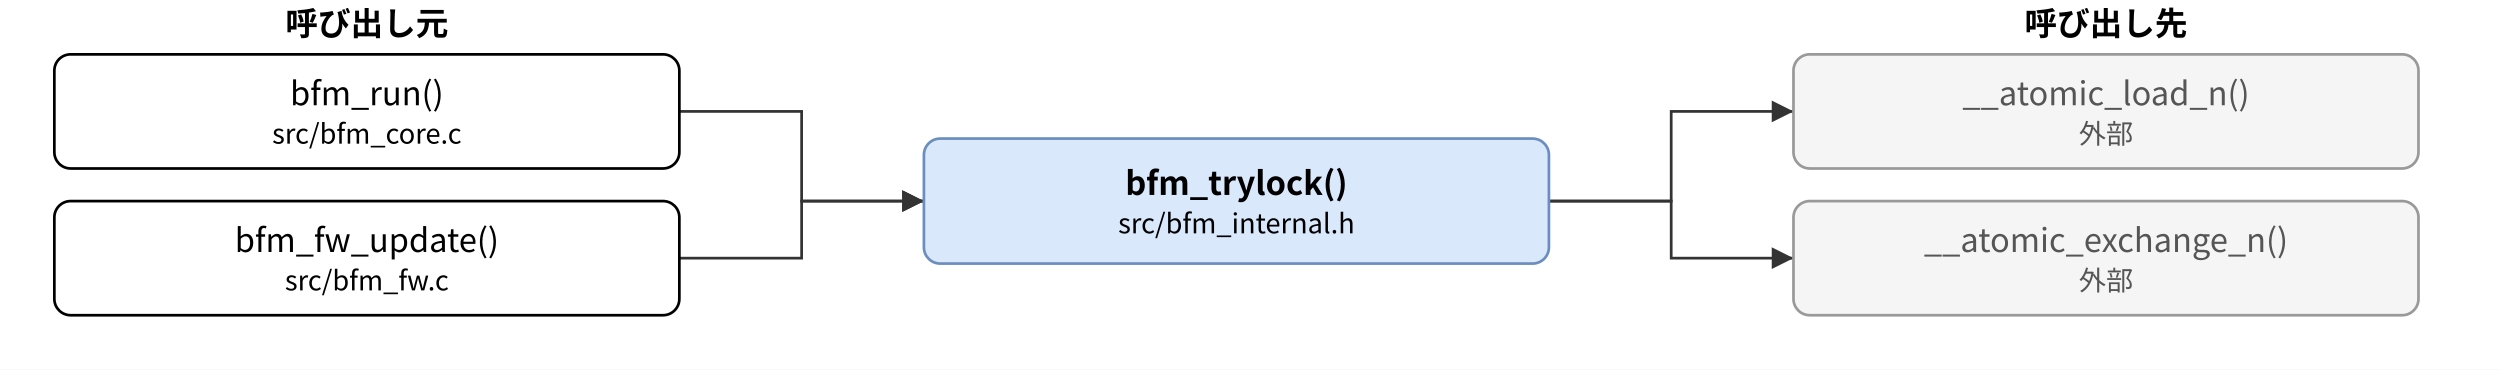
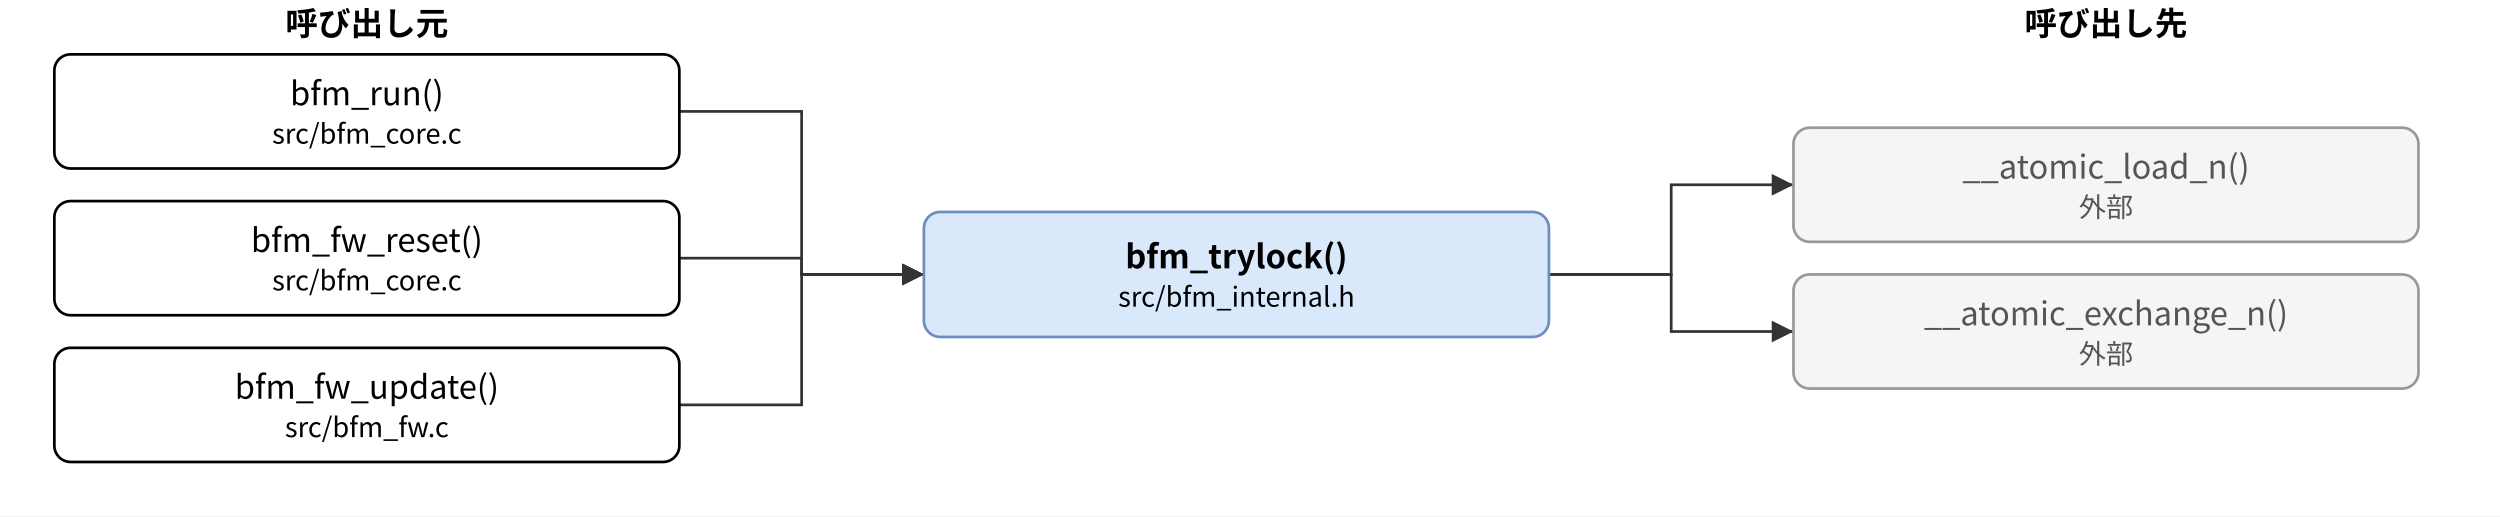
- <svg xmlns="http://www.w3.org/2000/svg" version="1.1" width="920" height="136" viewBox="0 0 920 136" font-family="Noto Sans CJK JP, Meiryo, sans-serif" content="&lt;mxfile host=&quot;bfmem-gen&quot; type=&quot;device&quot;&gt;&lt;diagram id=&quot;fd5888bc3a095dec93ed&quot; name=&quot;bfm_trylock 関係&quot;&gt;&lt;mxGraphModel dx=&quot;800&quot; dy=&quot;600&quot; grid=&quot;0&quot; gridSize=&quot;10&quot; guides=&quot;1&quot; tooltips=&quot;1&quot; connect=&quot;1&quot; arrows=&quot;1&quot; fold=&quot;1&quot; page=&quot;0&quot; pageScale=&quot;1&quot; math=&quot;0&quot; shadow=&quot;0&quot;&gt;&lt;root&gt;&lt;mxCell id=&quot;0&quot;/&gt;&lt;mxCell id=&quot;1&quot; parent=&quot;0&quot;/&gt;&lt;mxCell id=&quot;c&quot; value=&quot;bfm_trylock()&amp;lt;br&amp;gt;&amp;lt;font style=&amp;quot;font-size:10px&amp;quot;&amp;gt;src/bfm_internal.h&amp;lt;/font&amp;gt;&quot; style=&quot;rounded=1;whiteSpace=wrap;html=1;fillColor=#dae8fc;strokeColor=#6c8ebf;fontStyle=1;&quot; vertex=&quot;1&quot; parent=&quot;1&quot;&gt;&lt;mxGeometry x=&quot;340.0&quot; y=&quot;51.0&quot; width=&quot;230.0&quot; height=&quot;46.0&quot; as=&quot;geometry&quot;/&gt;&lt;/mxCell&gt;&lt;mxCell id=&quot;l0&quot; value=&quot;bfm_run()&amp;lt;br&amp;gt;&amp;lt;font style=&amp;quot;font-size:10px&amp;quot;&amp;gt;src/bfm_core.c&amp;lt;/font&amp;gt;&quot; style=&quot;rounded=1;whiteSpace=wrap;html=1;&quot; vertex=&quot;1&quot; parent=&quot;1&quot;&gt;&lt;mxGeometry x=&quot;20.0&quot; y=&quot;20.0&quot; width=&quot;230.0&quot; height=&quot;42.0&quot; as=&quot;geometry&quot;/&gt;&lt;/mxCell&gt;&lt;mxCell id=&quot;l1&quot; value=&quot;bfm_fw_update()&amp;lt;br&amp;gt;&amp;lt;font style=&amp;quot;font-size:10px&amp;quot;&amp;gt;src/bfm_fw.c&amp;lt;/font&amp;gt;&quot; style=&quot;rounded=1;whiteSpace=wrap;html=1;&quot; vertex=&quot;1&quot; parent=&quot;1&quot;&gt;&lt;mxGeometry x=&quot;20.0&quot; y=&quot;74.0&quot; width=&quot;230.0&quot; height=&quot;42.0&quot; as=&quot;geometry&quot;/&gt;&lt;/mxCell&gt;&lt;mxCell id=&quot;r0&quot; value=&quot;__atomic_load_n()&amp;lt;br&amp;gt;&amp;lt;font style=&amp;quot;font-size:10px&amp;quot;&amp;gt;外部&amp;lt;/font&amp;gt;&quot; style=&quot;rounded=1;whiteSpace=wrap;html=1;fillColor=#f5f5f5;strokeColor=#999999;fontColor=#555555;&quot; vertex=&quot;1&quot; parent=&quot;1&quot;&gt;&lt;mxGeometry x=&quot;660.0&quot; y=&quot;20.0&quot; width=&quot;230.0&quot; height=&quot;42.0&quot; as=&quot;geometry&quot;/&gt;&lt;/mxCell&gt;&lt;mxCell id=&quot;r1&quot; value=&quot;__atomic_exchange_n()&amp;lt;br&amp;gt;&amp;lt;font style=&amp;quot;font-size:10px&amp;quot;&amp;gt;外部&amp;lt;/font&amp;gt;&quot; style=&quot;rounded=1;whiteSpace=wrap;html=1;fillColor=#f5f5f5;strokeColor=#999999;fontColor=#555555;&quot; vertex=&quot;1&quot; parent=&quot;1&quot;&gt;&lt;mxGeometry x=&quot;660.0&quot; y=&quot;74.0&quot; width=&quot;230.0&quot; height=&quot;42.0&quot; as=&quot;geometry&quot;/&gt;&lt;/mxCell&gt;&lt;mxCell id=&quot;e0&quot; value=&quot;&quot; style=&quot;edgeStyle=none;html=1;rounded=0;endArrow=block;endFill=1;exitX=1;exitY=0.5;exitDx=0;exitDy=0;exitPerimeter=0;entryX=0;entryY=0.5;entryDx=0;entryDy=0;entryPerimeter=0;&quot; edge=&quot;1&quot; parent=&quot;1&quot; source=&quot;l0&quot; target=&quot;c&quot;&gt;&lt;mxGeometry relative=&quot;1&quot; as=&quot;geometry&quot;&gt;&lt;Array as=&quot;points&quot;&gt;&lt;mxPoint x=&quot;295.0&quot; y=&quot;41.0&quot;/&gt;&lt;mxPoint x=&quot;295.0&quot; y=&quot;74.0&quot;/&gt;&lt;/Array&gt;&lt;/mxGeometry&gt;&lt;/mxCell&gt;&lt;mxCell id=&quot;e1&quot; value=&quot;&quot; style=&quot;edgeStyle=none;html=1;rounded=0;endArrow=block;endFill=1;exitX=1;exitY=0.5;exitDx=0;exitDy=0;exitPerimeter=0;entryX=0;entryY=0.5;entryDx=0;entryDy=0;entryPerimeter=0;&quot; edge=&quot;1&quot; parent=&quot;1&quot; source=&quot;l1&quot; target=&quot;c&quot;&gt;&lt;mxGeometry relative=&quot;1&quot; as=&quot;geometry&quot;&gt;&lt;Array as=&quot;points&quot;&gt;&lt;mxPoint x=&quot;295.0&quot; y=&quot;95.0&quot;/&gt;&lt;mxPoint x=&quot;295.0&quot; y=&quot;74.0&quot;/&gt;&lt;/Array&gt;&lt;/mxGeometry&gt;&lt;/mxCell&gt;&lt;mxCell id=&quot;e2&quot; value=&quot;&quot; style=&quot;edgeStyle=none;html=1;rounded=0;endArrow=block;endFill=1;exitX=1;exitY=0.5;exitDx=0;exitDy=0;exitPerimeter=0;entryX=0;entryY=0.5;entryDx=0;entryDy=0;entryPerimeter=0;&quot; edge=&quot;1&quot; parent=&quot;1&quot; source=&quot;c&quot; target=&quot;r0&quot;&gt;&lt;mxGeometry relative=&quot;1&quot; as=&quot;geometry&quot;&gt;&lt;Array as=&quot;points&quot;&gt;&lt;mxPoint x=&quot;615.0&quot; y=&quot;74.0&quot;/&gt;&lt;mxPoint x=&quot;615.0&quot; y=&quot;41.0&quot;/&gt;&lt;/Array&gt;&lt;/mxGeometry&gt;&lt;/mxCell&gt;&lt;mxCell id=&quot;e3&quot; value=&quot;&quot; style=&quot;edgeStyle=none;html=1;rounded=0;endArrow=block;endFill=1;exitX=1;exitY=0.5;exitDx=0;exitDy=0;exitPerimeter=0;entryX=0;entryY=0.5;entryDx=0;entryDy=0;entryPerimeter=0;&quot; edge=&quot;1&quot; parent=&quot;1&quot; source=&quot;c&quot; target=&quot;r1&quot;&gt;&lt;mxGeometry relative=&quot;1&quot; as=&quot;geometry&quot;&gt;&lt;Array as=&quot;points&quot;&gt;&lt;mxPoint x=&quot;615.0&quot; y=&quot;74.0&quot;/&gt;&lt;mxPoint x=&quot;615.0&quot; y=&quot;95.0&quot;/&gt;&lt;/Array&gt;&lt;/mxGeometry&gt;&lt;/mxCell&gt;&lt;mxCell id=&quot;h0&quot; value=&quot;呼び出し元&quot; style=&quot;text;html=1;align=center;fontStyle=1;&quot; vertex=&quot;1&quot; parent=&quot;1&quot;&gt;&lt;mxGeometry x=&quot;55.0&quot; y=&quot;0&quot; width=&quot;160&quot; height=&quot;18&quot; as=&quot;geometry&quot;/&gt;&lt;/mxCell&gt;&lt;mxCell id=&quot;h1&quot; value=&quot;呼び出し先&quot; style=&quot;text;html=1;align=center;fontStyle=1;&quot; vertex=&quot;1&quot; parent=&quot;1&quot;&gt;&lt;mxGeometry x=&quot;695.0&quot; y=&quot;0&quot; width=&quot;160&quot; height=&quot;18&quot; as=&quot;geometry&quot;/&gt;&lt;/mxCell&gt;&lt;/root&gt;&lt;/mxGraphModel&gt;&lt;/diagram&gt;&lt;/mxfile&gt;">
+ <svg xmlns="http://www.w3.org/2000/svg" version="1.1" width="920" height="190" viewBox="0 0 920 190" font-family="Noto Sans CJK JP, Meiryo, sans-serif" content="&lt;mxfile host=&quot;bfmem-gen&quot; type=&quot;device&quot;&gt;&lt;diagram id=&quot;fd5888bc3a095dec93ed&quot; name=&quot;bfm_trylock 関係&quot;&gt;&lt;mxGraphModel dx=&quot;800&quot; dy=&quot;600&quot; grid=&quot;0&quot; gridSize=&quot;10&quot; guides=&quot;1&quot; tooltips=&quot;1&quot; connect=&quot;1&quot; arrows=&quot;1&quot; fold=&quot;1&quot; page=&quot;0&quot; pageScale=&quot;1&quot; math=&quot;0&quot; shadow=&quot;0&quot;&gt;&lt;root&gt;&lt;mxCell id=&quot;0&quot;/&gt;&lt;mxCell id=&quot;1&quot; parent=&quot;0&quot;/&gt;&lt;mxCell id=&quot;c&quot; value=&quot;bfm_trylock()&amp;lt;br&amp;gt;&amp;lt;font style=&amp;quot;font-size:10px&amp;quot;&amp;gt;src/bfm_internal.h&amp;lt;/font&amp;gt;&quot; style=&quot;rounded=1;whiteSpace=wrap;html=1;fillColor=#dae8fc;strokeColor=#6c8ebf;fontStyle=1;&quot; vertex=&quot;1&quot; parent=&quot;1&quot;&gt;&lt;mxGeometry x=&quot;340.0&quot; y=&quot;78.0&quot; width=&quot;230.0&quot; height=&quot;46.0&quot; as=&quot;geometry&quot;/&gt;&lt;/mxCell&gt;&lt;mxCell id=&quot;l0&quot; value=&quot;bfm_run()&amp;lt;br&amp;gt;&amp;lt;font style=&amp;quot;font-size:10px&amp;quot;&amp;gt;src/bfm_core.c&amp;lt;/font&amp;gt;&quot; style=&quot;rounded=1;whiteSpace=wrap;html=1;&quot; vertex=&quot;1&quot; parent=&quot;1&quot;&gt;&lt;mxGeometry x=&quot;20.0&quot; y=&quot;20.0&quot; width=&quot;230.0&quot; height=&quot;42.0&quot; as=&quot;geometry&quot;/&gt;&lt;/mxCell&gt;&lt;mxCell id=&quot;l1&quot; value=&quot;bfm_fw_reset()&amp;lt;br&amp;gt;&amp;lt;font style=&amp;quot;font-size:10px&amp;quot;&amp;gt;src/bfm_core.c&amp;lt;/font&amp;gt;&quot; style=&quot;rounded=1;whiteSpace=wrap;html=1;&quot; vertex=&quot;1&quot; parent=&quot;1&quot;&gt;&lt;mxGeometry x=&quot;20.0&quot; y=&quot;74.0&quot; width=&quot;230.0&quot; height=&quot;42.0&quot; as=&quot;geometry&quot;/&gt;&lt;/mxCell&gt;&lt;mxCell id=&quot;l2&quot; value=&quot;bfm_fw_update()&amp;lt;br&amp;gt;&amp;lt;font style=&amp;quot;font-size:10px&amp;quot;&amp;gt;src/bfm_fw.c&amp;lt;/font&amp;gt;&quot; style=&quot;rounded=1;whiteSpace=wrap;html=1;&quot; vertex=&quot;1&quot; parent=&quot;1&quot;&gt;&lt;mxGeometry x=&quot;20.0&quot; y=&quot;128.0&quot; width=&quot;230.0&quot; height=&quot;42.0&quot; as=&quot;geometry&quot;/&gt;&lt;/mxCell&gt;&lt;mxCell id=&quot;r0&quot; value=&quot;__atomic_load_n()&amp;lt;br&amp;gt;&amp;lt;font style=&amp;quot;font-size:10px&amp;quot;&amp;gt;外部&amp;lt;/font&amp;gt;&quot; style=&quot;rounded=1;whiteSpace=wrap;html=1;fillColor=#f5f5f5;strokeColor=#999999;fontColor=#555555;&quot; vertex=&quot;1&quot; parent=&quot;1&quot;&gt;&lt;mxGeometry x=&quot;660.0&quot; y=&quot;47.0&quot; width=&quot;230.0&quot; height=&quot;42.0&quot; as=&quot;geometry&quot;/&gt;&lt;/mxCell&gt;&lt;mxCell id=&quot;r1&quot; value=&quot;__atomic_exchange_n()&amp;lt;br&amp;gt;&amp;lt;font style=&amp;quot;font-size:10px&amp;quot;&amp;gt;外部&amp;lt;/font&amp;gt;&quot; style=&quot;rounded=1;whiteSpace=wrap;html=1;fillColor=#f5f5f5;strokeColor=#999999;fontColor=#555555;&quot; vertex=&quot;1&quot; parent=&quot;1&quot;&gt;&lt;mxGeometry x=&quot;660.0&quot; y=&quot;101.0&quot; width=&quot;230.0&quot; height=&quot;42.0&quot; as=&quot;geometry&quot;/&gt;&lt;/mxCell&gt;&lt;mxCell id=&quot;e0&quot; value=&quot;&quot; style=&quot;edgeStyle=none;html=1;rounded=0;endArrow=block;endFill=1;exitX=1;exitY=0.5;exitDx=0;exitDy=0;exitPerimeter=0;entryX=0;entryY=0.5;entryDx=0;entryDy=0;entryPerimeter=0;&quot; edge=&quot;1&quot; parent=&quot;1&quot; source=&quot;l0&quot; target=&quot;c&quot;&gt;&lt;mxGeometry relative=&quot;1&quot; as=&quot;geometry&quot;&gt;&lt;Array as=&quot;points&quot;&gt;&lt;mxPoint x=&quot;295.0&quot; y=&quot;41.0&quot;/&gt;&lt;mxPoint x=&quot;295.0&quot; y=&quot;101.0&quot;/&gt;&lt;/Array&gt;&lt;/mxGeometry&gt;&lt;/mxCell&gt;&lt;mxCell id=&quot;e1&quot; value=&quot;&quot; style=&quot;edgeStyle=none;html=1;rounded=0;endArrow=block;endFill=1;exitX=1;exitY=0.5;exitDx=0;exitDy=0;exitPerimeter=0;entryX=0;entryY=0.5;entryDx=0;entryDy=0;entryPerimeter=0;&quot; edge=&quot;1&quot; parent=&quot;1&quot; source=&quot;l1&quot; target=&quot;c&quot;&gt;&lt;mxGeometry relative=&quot;1&quot; as=&quot;geometry&quot;&gt;&lt;Array as=&quot;points&quot;&gt;&lt;mxPoint x=&quot;295.0&quot; y=&quot;95.0&quot;/&gt;&lt;mxPoint x=&quot;295.0&quot; y=&quot;101.0&quot;/&gt;&lt;/Array&gt;&lt;/mxGeometry&gt;&lt;/mxCell&gt;&lt;mxCell id=&quot;e2&quot; value=&quot;&quot; style=&quot;edgeStyle=none;html=1;rounded=0;endArrow=block;endFill=1;exitX=1;exitY=0.5;exitDx=0;exitDy=0;exitPerimeter=0;entryX=0;entryY=0.5;entryDx=0;entryDy=0;entryPerimeter=0;&quot; edge=&quot;1&quot; parent=&quot;1&quot; source=&quot;l2&quot; target=&quot;c&quot;&gt;&lt;mxGeometry relative=&quot;1&quot; as=&quot;geometry&quot;&gt;&lt;Array as=&quot;points&quot;&gt;&lt;mxPoint x=&quot;295.0&quot; y=&quot;149.0&quot;/&gt;&lt;mxPoint x=&quot;295.0&quot; y=&quot;101.0&quot;/&gt;&lt;/Array&gt;&lt;/mxGeometry&gt;&lt;/mxCell&gt;&lt;mxCell id=&quot;e3&quot; value=&quot;&quot; style=&quot;edgeStyle=none;html=1;rounded=0;endArrow=block;endFill=1;exitX=1;exitY=0.5;exitDx=0;exitDy=0;exitPerimeter=0;entryX=0;entryY=0.5;entryDx=0;entryDy=0;entryPerimeter=0;&quot; edge=&quot;1&quot; parent=&quot;1&quot; source=&quot;c&quot; target=&quot;r0&quot;&gt;&lt;mxGeometry relative=&quot;1&quot; as=&quot;geometry&quot;&gt;&lt;Array as=&quot;points&quot;&gt;&lt;mxPoint x=&quot;615.0&quot; y=&quot;101.0&quot;/&gt;&lt;mxPoint x=&quot;615.0&quot; y=&quot;68.0&quot;/&gt;&lt;/Array&gt;&lt;/mxGeometry&gt;&lt;/mxCell&gt;&lt;mxCell id=&quot;e4&quot; value=&quot;&quot; style=&quot;edgeStyle=none;html=1;rounded=0;endArrow=block;endFill=1;exitX=1;exitY=0.5;exitDx=0;exitDy=0;exitPerimeter=0;entryX=0;entryY=0.5;entryDx=0;entryDy=0;entryPerimeter=0;&quot; edge=&quot;1&quot; parent=&quot;1&quot; source=&quot;c&quot; target=&quot;r1&quot;&gt;&lt;mxGeometry relative=&quot;1&quot; as=&quot;geometry&quot;&gt;&lt;Array as=&quot;points&quot;&gt;&lt;mxPoint x=&quot;615.0&quot; y=&quot;101.0&quot;/&gt;&lt;mxPoint x=&quot;615.0&quot; y=&quot;122.0&quot;/&gt;&lt;/Array&gt;&lt;/mxGeometry&gt;&lt;/mxCell&gt;&lt;mxCell id=&quot;h0&quot; value=&quot;呼び出し元&quot; style=&quot;text;html=1;align=center;fontStyle=1;&quot; vertex=&quot;1&quot; parent=&quot;1&quot;&gt;&lt;mxGeometry x=&quot;55.0&quot; y=&quot;0&quot; width=&quot;160&quot; height=&quot;18&quot; as=&quot;geometry&quot;/&gt;&lt;/mxCell&gt;&lt;mxCell id=&quot;h1&quot; value=&quot;呼び出し先&quot; style=&quot;text;html=1;align=center;fontStyle=1;&quot; vertex=&quot;1&quot; parent=&quot;1&quot;&gt;&lt;mxGeometry x=&quot;695.0&quot; y=&quot;0&quot; width=&quot;160&quot; height=&quot;18&quot; as=&quot;geometry&quot;/&gt;&lt;/mxCell&gt;&lt;/root&gt;&lt;/mxGraphModel&gt;&lt;/diagram&gt;&lt;/mxfile&gt;">
  <defs>
    <marker id="a" viewBox="0 0 10 10" refX="10" refY="5" markerWidth="8" markerHeight="8" orient="auto-start-reverse">
      <path d="M0,0 L10,5 L0,10 z" fill="#333333" />
    </marker>
  </defs>
-   <rect x="0" y="0" width="920" height="136" fill="#ffffff" />
+   <rect x="0" y="0" width="920" height="190" fill="#ffffff" />
  <text x="135.0" y="13" font-size="12" font-weight="bold" text-anchor="middle">呼び出し元</text>
  <text x="775.0" y="13" font-size="12" font-weight="bold" text-anchor="middle">呼び出し先</text>
-   <polyline points="250.0,41.0 295.0,41.0 295.0,74.0 340.0,74.0" fill="none" stroke="#333333" marker-end="url(#a)" />
-   <polyline points="250.0,95.0 295.0,95.0 295.0,74.0 340.0,74.0" fill="none" stroke="#333333" marker-end="url(#a)" />
-   <polyline points="570.0,74.0 615.0,74.0 615.0,41.0 660.0,41.0" fill="none" stroke="#333333" marker-end="url(#a)" />
-   <polyline points="570.0,74.0 615.0,74.0 615.0,95.0 660.0,95.0" fill="none" stroke="#333333" marker-end="url(#a)" />
-   <rect x="340.0" y="51.0" width="230.0" height="46.0" rx="6" fill="#dae8fc" stroke="#6c8ebf" />
-   <text x="455.0" y="66.5" font-size="12" text-anchor="middle" dominant-baseline="central" fill="#000000" font-weight="bold">bfm_trylock()</text>
-   <text x="455.0" y="81.5" font-size="10" text-anchor="middle" dominant-baseline="central" fill="#000000">src/bfm_internal.h</text>
+   <polyline points="250.0,41.0 295.0,41.0 295.0,101.0 340.0,101.0" fill="none" stroke="#333333" marker-end="url(#a)" />
+   <polyline points="250.0,95.0 295.0,95.0 295.0,101.0 340.0,101.0" fill="none" stroke="#333333" marker-end="url(#a)" />
+   <polyline points="250.0,149.0 295.0,149.0 295.0,101.0 340.0,101.0" fill="none" stroke="#333333" marker-end="url(#a)" />
+   <polyline points="570.0,101.0 615.0,101.0 615.0,68.0 660.0,68.0" fill="none" stroke="#333333" marker-end="url(#a)" />
+   <polyline points="570.0,101.0 615.0,101.0 615.0,122.0 660.0,122.0" fill="none" stroke="#333333" marker-end="url(#a)" />
+   <rect x="340.0" y="78.0" width="230.0" height="46.0" rx="6" fill="#dae8fc" stroke="#6c8ebf" />
+   <text x="455.0" y="93.5" font-size="12" text-anchor="middle" dominant-baseline="central" fill="#000000" font-weight="bold">bfm_trylock()</text>
+   <text x="455.0" y="108.5" font-size="10" text-anchor="middle" dominant-baseline="central" fill="#000000">src/bfm_internal.h</text>
  <rect x="20.0" y="20.0" width="230.0" height="42.0" rx="6" fill="#ffffff" stroke="#000000" />
  <text x="135.0" y="33.5" font-size="12" text-anchor="middle" dominant-baseline="central" fill="#000000">bfm_run()</text>
  <text x="135.0" y="48.5" font-size="10" text-anchor="middle" dominant-baseline="central" fill="#000000">src/bfm_core.c</text>
  <rect x="20.0" y="74.0" width="230.0" height="42.0" rx="6" fill="#ffffff" stroke="#000000" />
-   <text x="135.0" y="87.5" font-size="12" text-anchor="middle" dominant-baseline="central" fill="#000000">bfm_fw_update()</text>
-   <text x="135.0" y="102.5" font-size="10" text-anchor="middle" dominant-baseline="central" fill="#000000">src/bfm_fw.c</text>
-   <rect x="660.0" y="20.0" width="230.0" height="42.0" rx="6" fill="#f5f5f5" stroke="#999999" />
-   <text x="775.0" y="33.5" font-size="12" text-anchor="middle" dominant-baseline="central" fill="#555555">__atomic_load_n()</text>
-   <text x="775.0" y="48.5" font-size="10" text-anchor="middle" dominant-baseline="central" fill="#555555">外部</text>
-   <rect x="660.0" y="74.0" width="230.0" height="42.0" rx="6" fill="#f5f5f5" stroke="#999999" />
-   <text x="775.0" y="87.5" font-size="12" text-anchor="middle" dominant-baseline="central" fill="#555555">__atomic_exchange_n()</text>
-   <text x="775.0" y="102.5" font-size="10" text-anchor="middle" dominant-baseline="central" fill="#555555">外部</text>
+   <text x="135.0" y="87.5" font-size="12" text-anchor="middle" dominant-baseline="central" fill="#000000">bfm_fw_reset()</text>
+   <text x="135.0" y="102.5" font-size="10" text-anchor="middle" dominant-baseline="central" fill="#000000">src/bfm_core.c</text>
+   <rect x="20.0" y="128.0" width="230.0" height="42.0" rx="6" fill="#ffffff" stroke="#000000" />
+   <text x="135.0" y="141.5" font-size="12" text-anchor="middle" dominant-baseline="central" fill="#000000">bfm_fw_update()</text>
+   <text x="135.0" y="156.5" font-size="10" text-anchor="middle" dominant-baseline="central" fill="#000000">src/bfm_fw.c</text>
+   <rect x="660.0" y="47.0" width="230.0" height="42.0" rx="6" fill="#f5f5f5" stroke="#999999" />
+   <text x="775.0" y="60.5" font-size="12" text-anchor="middle" dominant-baseline="central" fill="#555555">__atomic_load_n()</text>
+   <text x="775.0" y="75.5" font-size="10" text-anchor="middle" dominant-baseline="central" fill="#555555">外部</text>
+   <rect x="660.0" y="101.0" width="230.0" height="42.0" rx="6" fill="#f5f5f5" stroke="#999999" />
+   <text x="775.0" y="114.5" font-size="12" text-anchor="middle" dominant-baseline="central" fill="#555555">__atomic_exchange_n()</text>
+   <text x="775.0" y="129.5" font-size="10" text-anchor="middle" dominant-baseline="central" fill="#555555">外部</text>
</svg>
